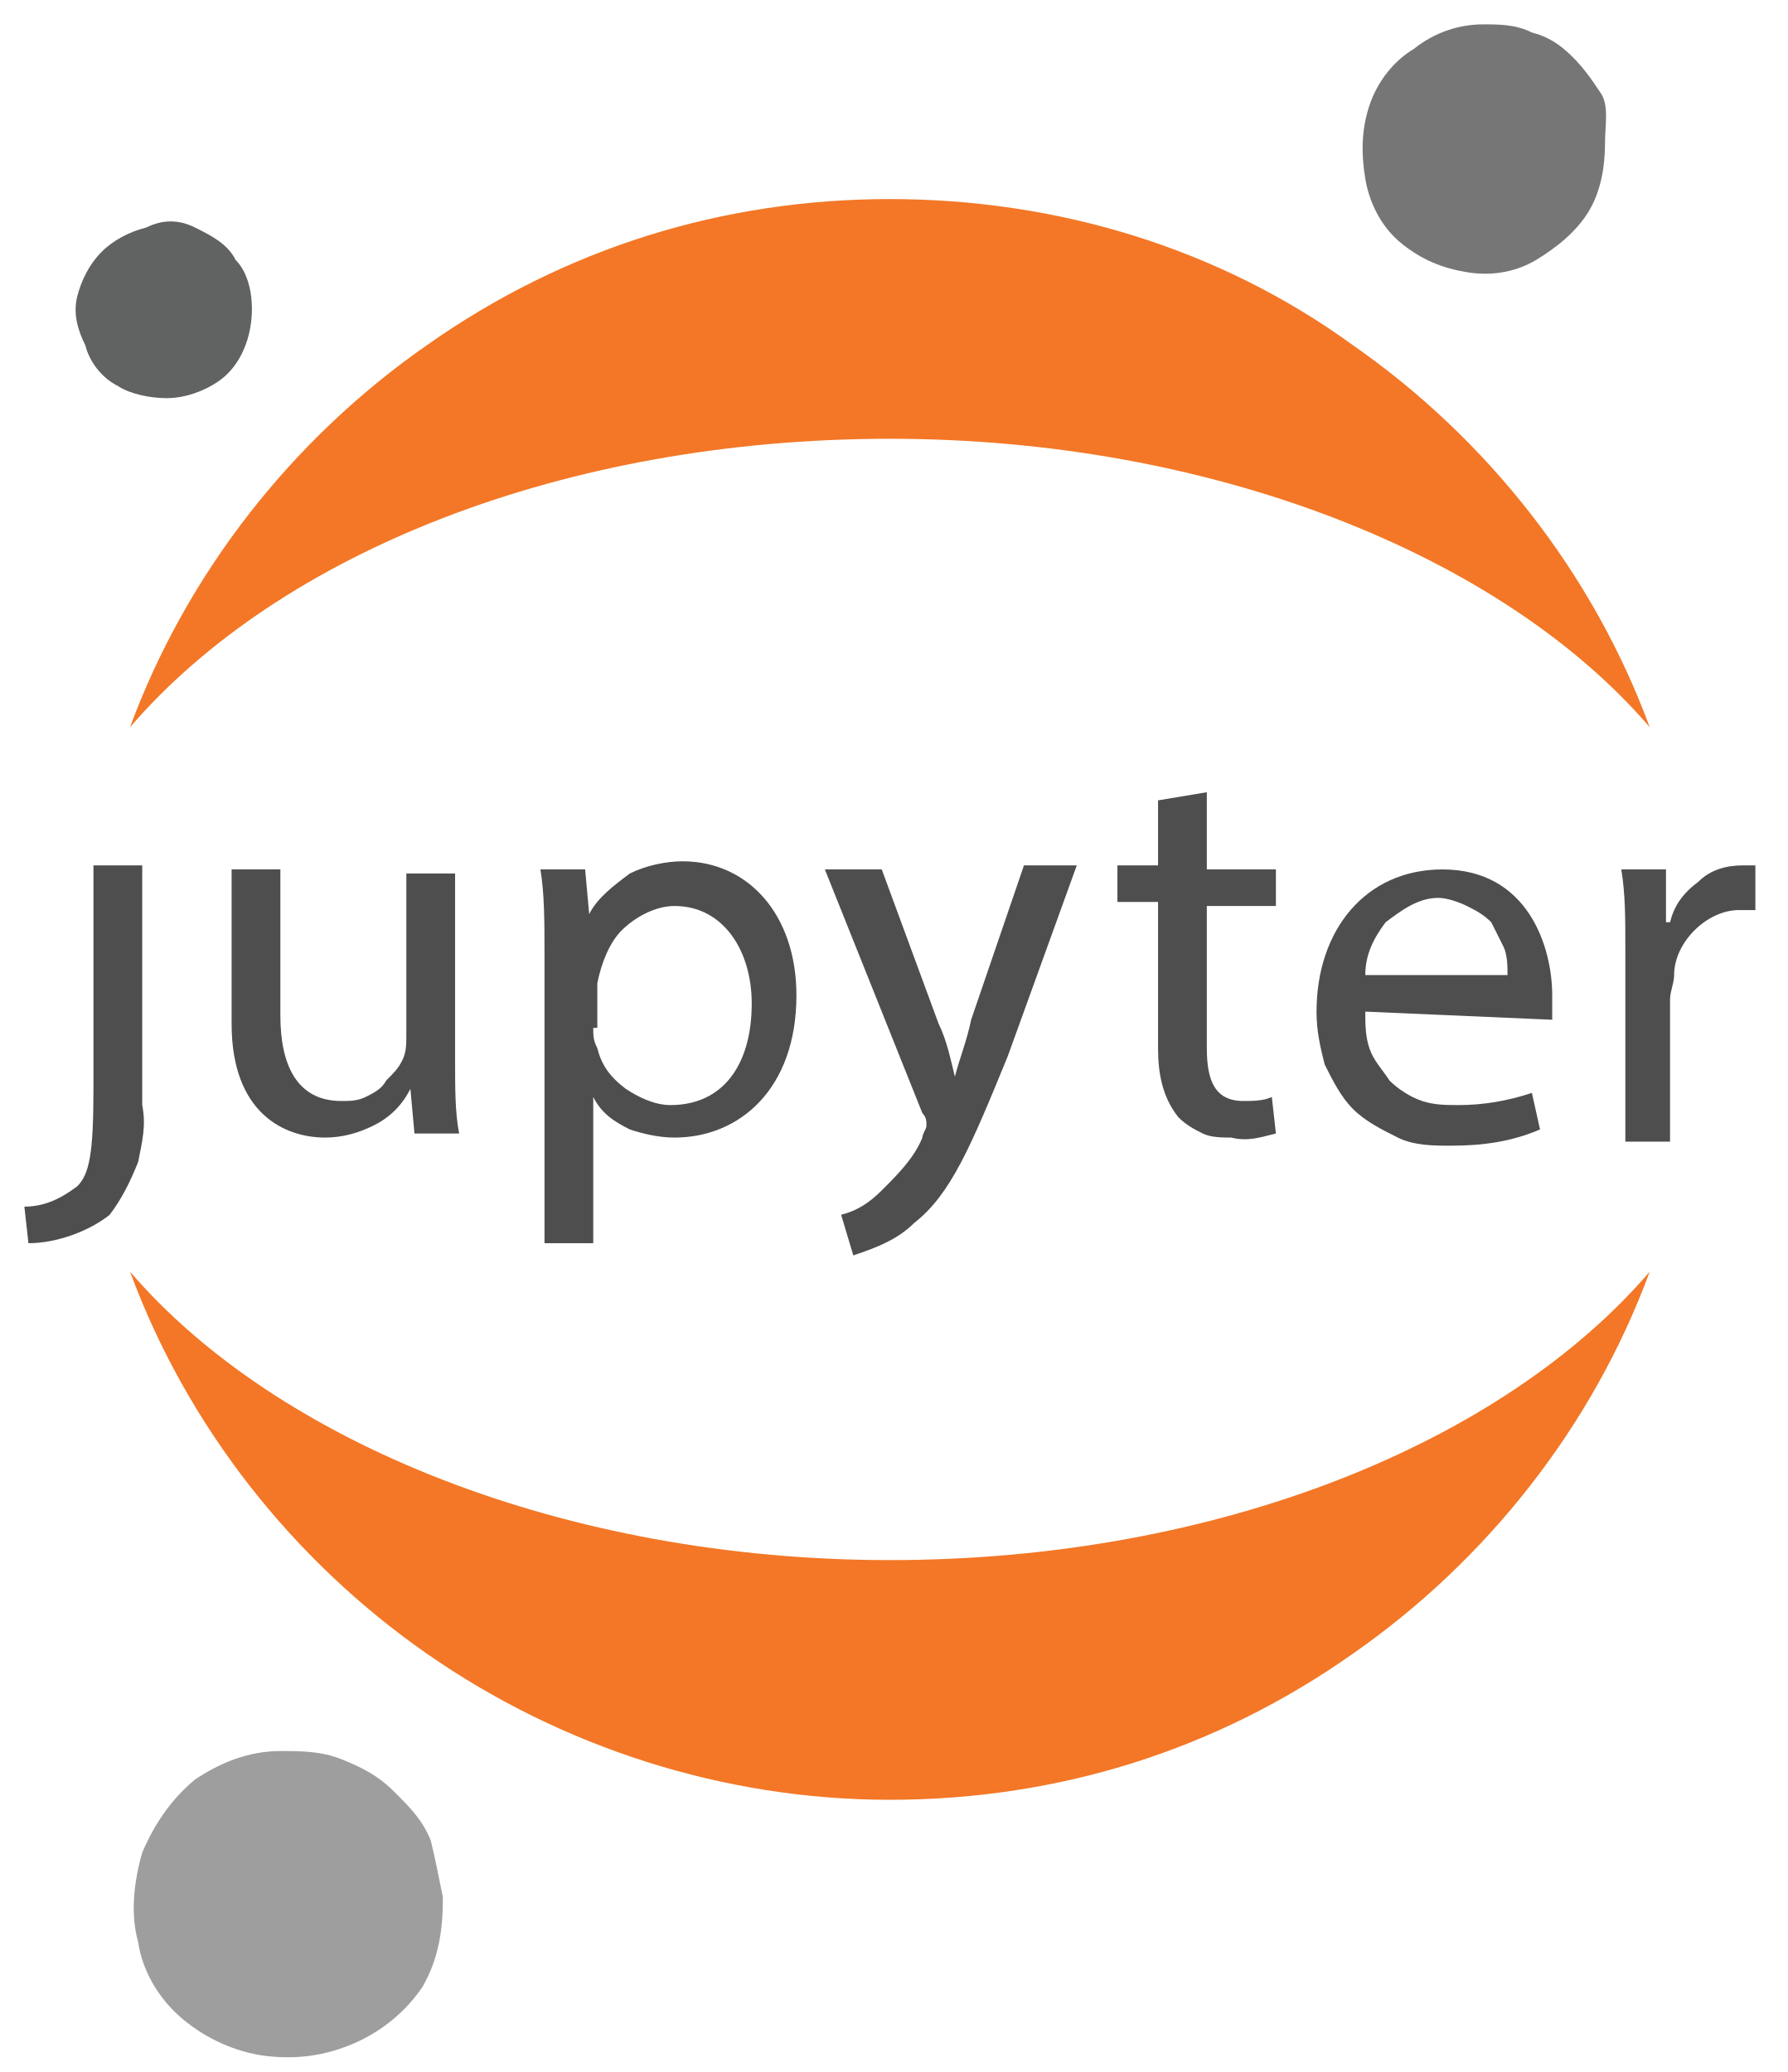
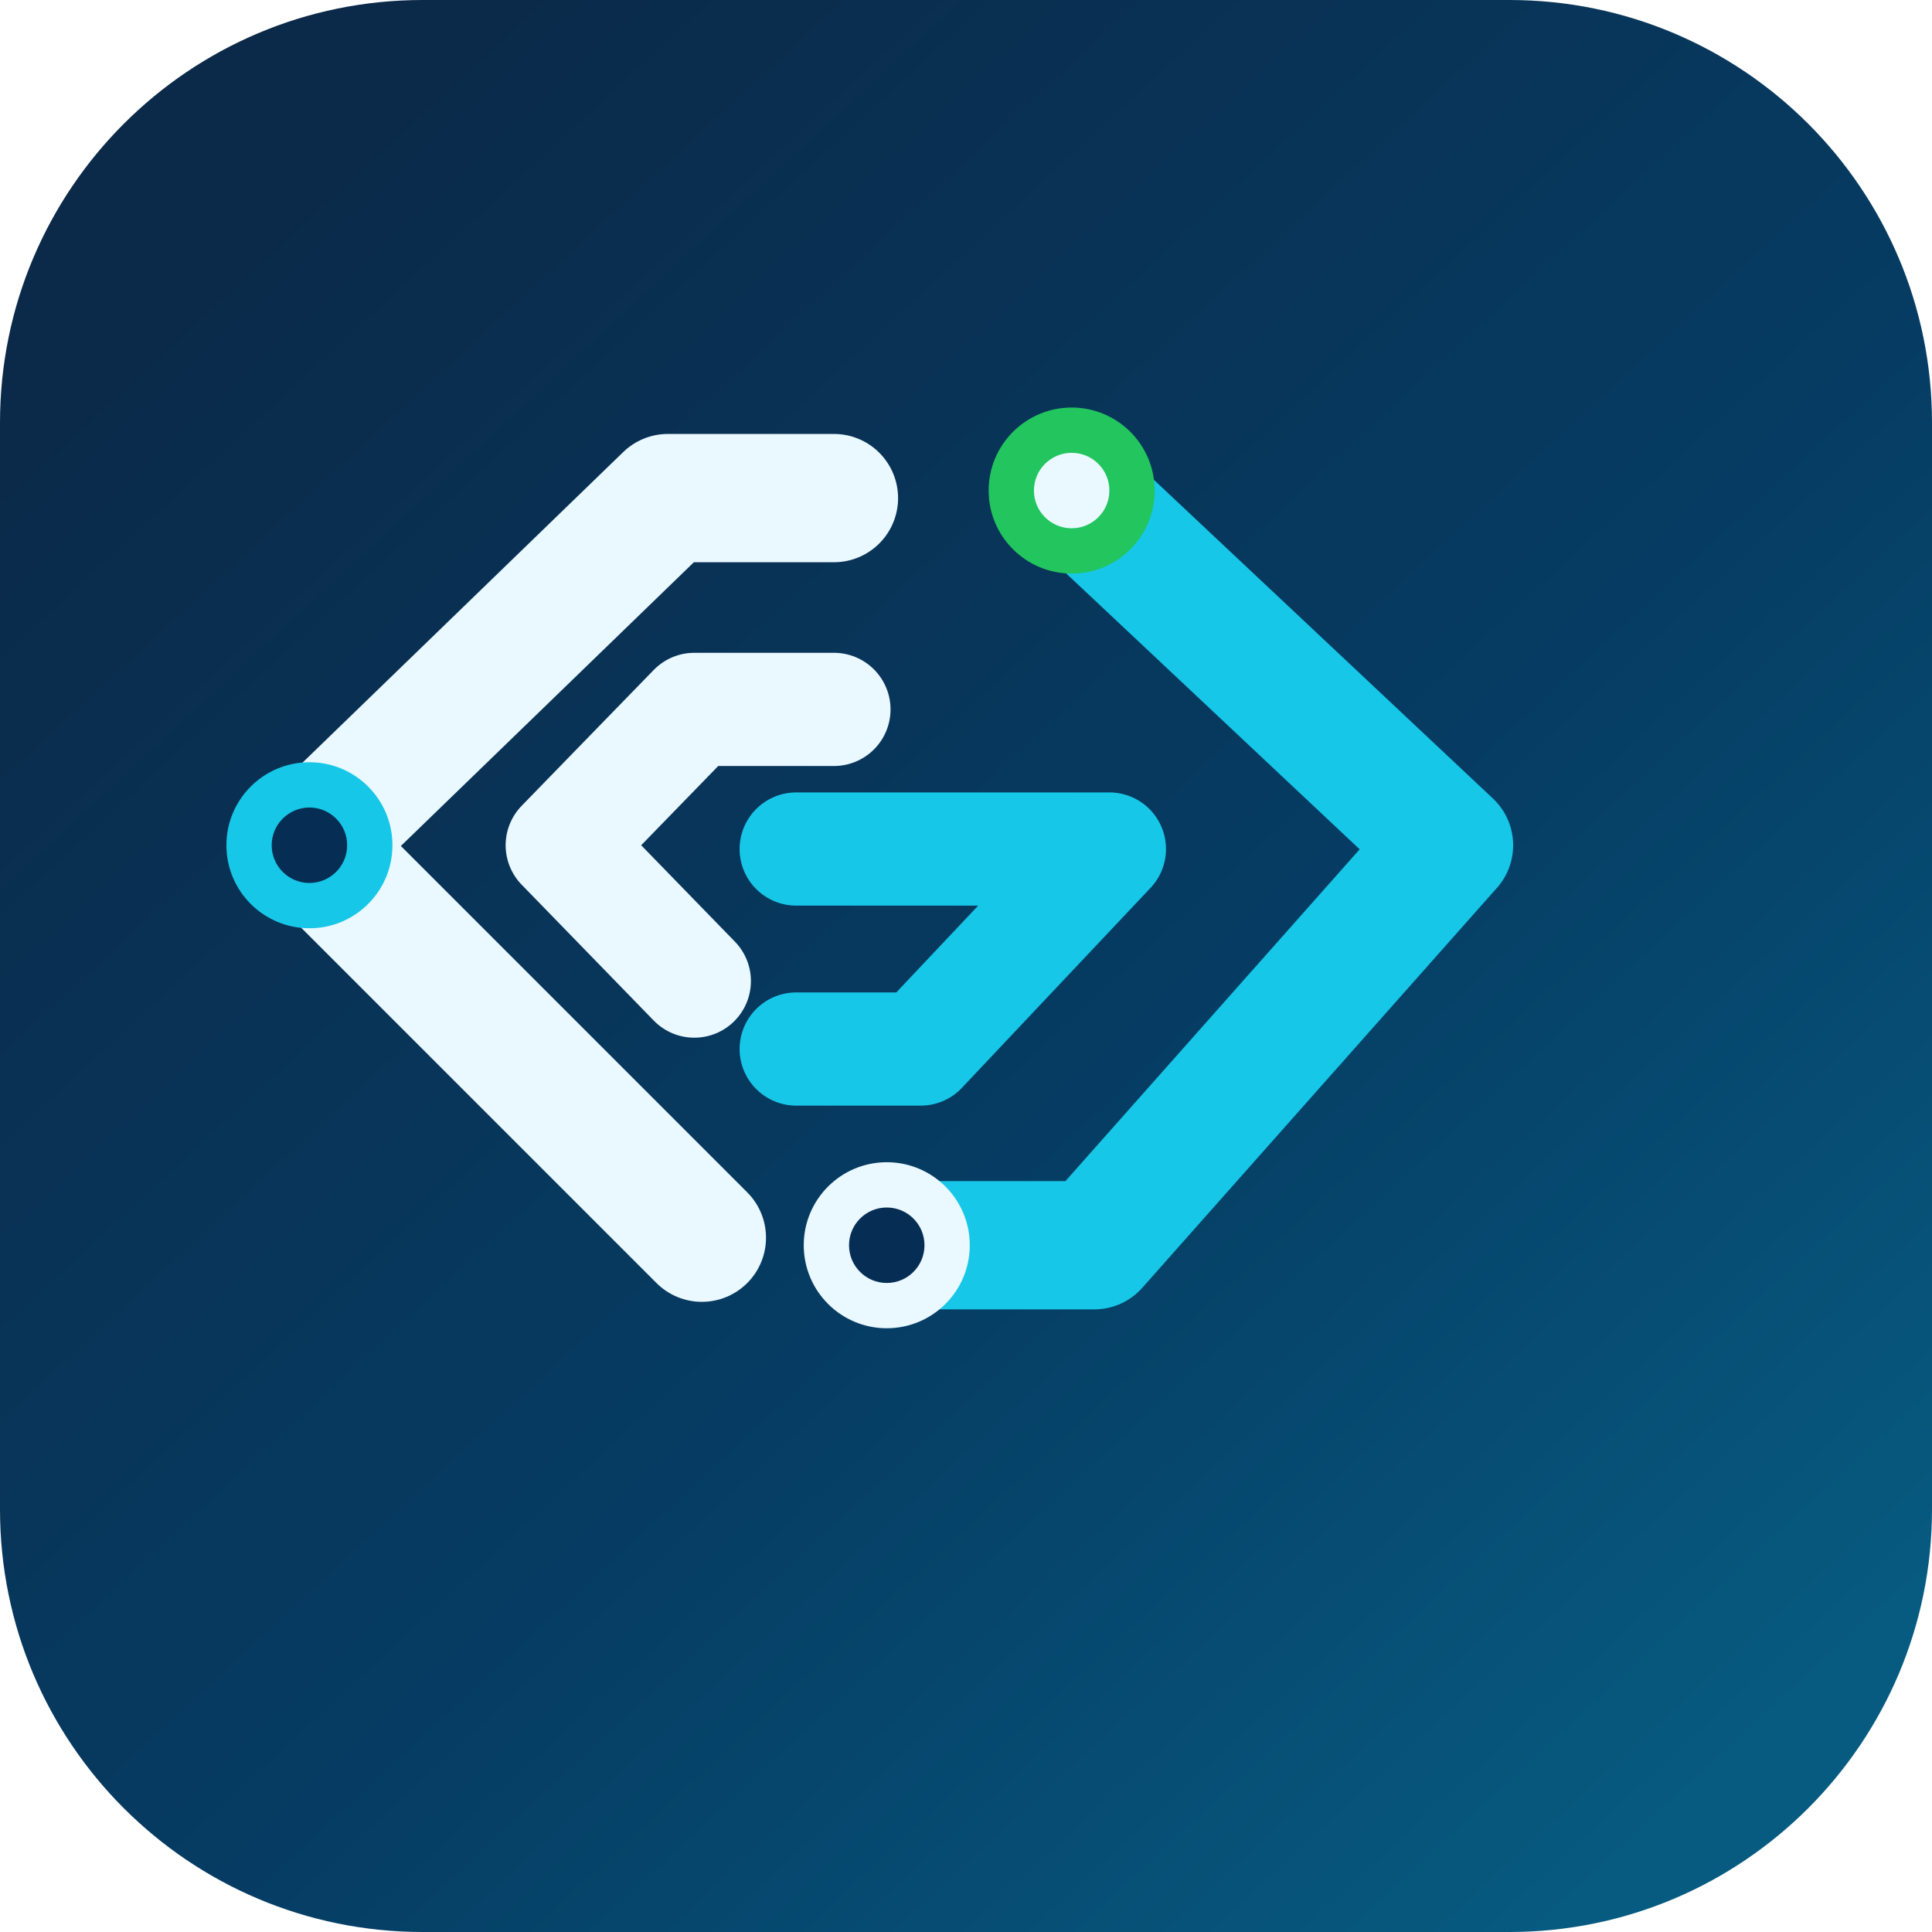
- <svg xmlns="http://www.w3.org/2000/svg" version="1.1" id="Layer_1" x="0px" y="0px" viewBox="0 0 44 51" style="enable-background:new 0 0 44 51;" xml:space="preserve">
-   <style type="text/css">
- 	.st0{fill:#4E4E4E;}
- 	.st1{fill:#767677;}
- 	.st2{fill:#F37726;}
- 	.st3{fill:#9E9E9E;}
- 	.st4{fill:#616262;}
- </style>
-   <g id="g">
-     <path id="path0_fill" class="st0" d="M2.3,26.8c0,1.6-0.1,2.1-0.4,2.4c-0.4,0.3-0.8,0.5-1.3,0.5l0.1,0.9c0.7,0,1.5-0.3,2-0.7   c0.3-0.4,0.5-0.8,0.7-1.3c0.1-0.5,0.2-0.9,0.1-1.4v-5.9H2.3V26.8L2.3,26.8z" />
-     <path id="path1_fill" class="st0" d="M11.2,26.1c0,0.7,0,1.3,0.1,1.8h-1.1l-0.1-1.1c-0.2,0.4-0.5,0.7-0.9,0.9   c-0.4,0.2-0.8,0.3-1.2,0.3c-1,0-2.3-0.6-2.3-2.8v-3.8h1.2V25c0,1.2,0.4,2.1,1.5,2.1c0.2,0,0.4,0,0.6-0.1s0.4-0.2,0.5-0.4   c0.2-0.2,0.3-0.3,0.4-0.5c0.1-0.2,0.1-0.4,0.1-0.6v-4h1.2L11.2,26.1L11.2,26.1z" />
-     <path id="path2_fill" class="st0" d="M13.4,23.5c0-0.8,0-1.5-0.1-2.1h1.1l0.1,1.1c0.2-0.4,0.6-0.7,1-1c0.4-0.2,0.9-0.3,1.3-0.3   c1.6,0,2.8,1.3,2.8,3.3c0,2.3-1.4,3.5-3,3.5c-0.4,0-0.8-0.1-1.1-0.2c-0.4-0.2-0.7-0.4-0.9-0.8l0,0v3.6h-1.2V23.5L13.4,23.5z    M14.6,25.3c0,0.2,0,0.3,0.1,0.5c0.1,0.4,0.3,0.7,0.7,1c0.3,0.2,0.7,0.4,1.1,0.4c1.3,0,2-1,2-2.5c0-1.3-0.7-2.4-1.9-2.4   c-0.5,0-1,0.3-1.3,0.6s-0.5,0.8-0.6,1.3V25.3z" />
-     <path id="path3_fill" class="st0" d="M21.7,21.4l1.4,3.8c0.2,0.4,0.3,0.9,0.4,1.3c0.1-0.4,0.3-0.9,0.4-1.4l1.3-3.8h1.3L24.8,26   c-0.9,2.2-1.4,3.4-2.3,4.1c-0.4,0.4-0.9,0.6-1.5,0.8l-0.3-1c0.4-0.1,0.7-0.3,1-0.6c0.4-0.4,0.8-0.8,1-1.3c0-0.1,0.1-0.2,0.1-0.3   c0-0.1,0-0.2-0.1-0.3l-2.4-6L21.7,21.4L21.7,21.4z" />
-     <path id="path4_fill" class="st0" d="M29.7,19.5v1.9h1.7v0.9h-1.7v3.5c0,0.8,0.2,1.3,0.9,1.3c0.2,0,0.5,0,0.7-0.1l0.1,0.9   C31,28,30.7,28.1,30.3,28c-0.2,0-0.5,0-0.7-0.1c-0.2-0.1-0.4-0.2-0.6-0.4c-0.4-0.5-0.5-1.1-0.5-1.7v-3.6h-1v-0.9h1v-1.6L29.7,19.5z   " />
-     <path id="path5_fill" class="st0" d="M33.6,24.9c0,0.3,0,0.6,0.1,0.9c0.1,0.3,0.3,0.5,0.5,0.8c0.2,0.2,0.5,0.4,0.8,0.5   c0.3,0.1,0.6,0.1,0.9,0.1c0.6,0,1.2-0.1,1.8-0.3l0.2,0.9c-0.7,0.3-1.4,0.4-2.2,0.4c-0.4,0-0.9,0-1.3-0.2c-0.4-0.2-0.8-0.4-1.1-0.7   c-0.3-0.3-0.5-0.7-0.7-1.1c-0.1-0.4-0.2-0.8-0.2-1.3c0-2,1.2-3.5,3.1-3.5c2.1,0,2.7,1.9,2.7,3.1c0,0.2,0,0.4,0,0.6L33.6,24.9   L33.6,24.9z M37.1,24c0-0.2,0-0.5-0.1-0.7c-0.1-0.2-0.2-0.4-0.3-0.6c-0.2-0.2-0.4-0.3-0.6-0.4c-0.2-0.1-0.5-0.2-0.7-0.2   c-0.5,0-0.9,0.3-1.3,0.6c-0.3,0.4-0.5,0.8-0.5,1.3H37.1z" />
-     <path id="path6_fill" class="st0" d="M40,23.4c0-0.8,0-1.4-0.1-2H41v1.3h0.1c0.1-0.4,0.3-0.7,0.7-1c0.3-0.3,0.7-0.4,1.1-0.4   c0.1,0,0.2,0,0.3,0v1.1c-0.1,0-0.3,0-0.4,0c-0.4,0-0.8,0.2-1.1,0.5c-0.3,0.3-0.5,0.7-0.5,1.1c0,0.2-0.1,0.4-0.1,0.6v3.5H40L40,23.4   L40,23.4z" />
-   </g>
-   <g>
-     <path id="path7_fill" class="st1" d="M39.5,3.5c0,0.6-0.1,1.2-0.4,1.7c-0.3,0.5-0.8,0.9-1.3,1.2c-0.5,0.3-1.1,0.4-1.7,0.3   c-0.6-0.1-1.1-0.3-1.6-0.7C34,5.6,33.7,5,33.6,4.4c-0.1-0.6-0.1-1.2,0.1-1.8s0.6-1.1,1.1-1.4c0.5-0.4,1.1-0.6,1.7-0.6   c0.4,0,0.8,0,1.2,0.2c0.4,0.1,0.7,0.3,1,0.6c0.3,0.3,0.5,0.6,0.7,0.9S39.5,3.1,39.5,3.5L39.5,3.5z" />
-     <path id="path8_fill" class="st2" d="M21.9,38.4c-8,0-15.1-2.9-18.7-7.1c1.4,3.8,4,7.1,7.3,9.4c3.3,2.3,7.3,3.6,11.4,3.6   c4.1,0,8-1.2,11.4-3.6c3.3-2.3,5.9-5.6,7.3-9.4C37,35.5,30,38.4,21.9,38.4z" />
-     <path id="path9_fill" class="st2" d="M21.9,10.8c8,0,15.1,2.9,18.7,7.1c-1.4-3.8-4-7.1-7.3-9.4C30,6.1,26,4.9,21.9,4.9   c-4.1,0-8,1.2-11.4,3.6c-3.3,2.3-5.9,5.6-7.3,9.4C6.9,13.6,13.9,10.8,21.9,10.8z" />
-     <path id="path10_fill" class="st3" d="M10.9,46.7c0,0.8-0.1,1.5-0.5,2.2C10,49.5,9.4,50,8.7,50.3c-0.7,0.3-1.4,0.4-2.2,0.3   c-0.7-0.1-1.4-0.4-2-0.9c-0.6-0.5-1-1.2-1.1-1.9c-0.2-0.7-0.1-1.5,0.1-2.2c0.3-0.7,0.7-1.3,1.3-1.8c0.6-0.4,1.3-0.7,2.1-0.7   c0.5,0,1,0,1.5,0.2c0.5,0.2,0.9,0.4,1.3,0.8s0.7,0.7,0.9,1.2C10.7,45.7,10.8,46.2,10.9,46.7L10.9,46.7z" />
-     <path id="path11_fill" class="st4" d="M4.1,9.8c-0.4,0-0.9-0.1-1.2-0.3c-0.4-0.2-0.7-0.6-0.8-1C1.9,8.1,1.8,7.7,1.9,7.3   s0.3-0.8,0.6-1.1c0.3-0.3,0.7-0.5,1.1-0.6C4,5.4,4.4,5.4,4.8,5.6c0.4,0.2,0.8,0.4,1,0.8c0.3,0.3,0.4,0.8,0.4,1.2   c0,0.6-0.2,1.2-0.6,1.6C5.3,9.5,4.7,9.8,4.1,9.8z" />
-   </g>
+ <svg xmlns="http://www.w3.org/2000/svg" width="512" height="512" viewBox="0 0 512 512" fill="none">
+   <rect width="512" height="512" rx="112" fill="url(#fleetBackground)" />
+   <path d="M221 132H177L82 224L186 328" stroke="#EAF8FF" stroke-width="34" stroke-linecap="round" stroke-linejoin="round" />
+   <path d="M221 188H184L149 224L184 260" stroke="#EAF8FF" stroke-width="30" stroke-linecap="round" stroke-linejoin="round" />
+   <path d="M284 130L384 224L290 330H235" stroke="#16C7E8" stroke-width="34" stroke-linecap="round" stroke-linejoin="round" />
+   <path d="M211 225H294L244 278H211" stroke="#16C7E8" stroke-width="30" stroke-linecap="round" stroke-linejoin="round" />
+   <circle cx="82" cy="224" r="22" fill="#16C7E8" />
+   <circle cx="82" cy="224" r="10" fill="#062E54" />
+   <circle cx="284" cy="130" r="22" fill="#22C55E" />
+   <circle cx="284" cy="130" r="10" fill="#EAF8FF" />
+   <circle cx="235" cy="330" r="22" fill="#EAF8FF" />
+   <circle cx="235" cy="330" r="10" fill="#062E54" />
+   <defs>
+     <linearGradient id="fleetBackground" x1="58" y1="44" x2="454" y2="472" gradientUnits="userSpaceOnUse">
+       <stop stop-color="#0B2948" />
+       <stop offset="0.58" stop-color="#063C63" />
+       <stop offset="1" stop-color="#075A80" />
+     </linearGradient>
+   </defs>
</svg>
